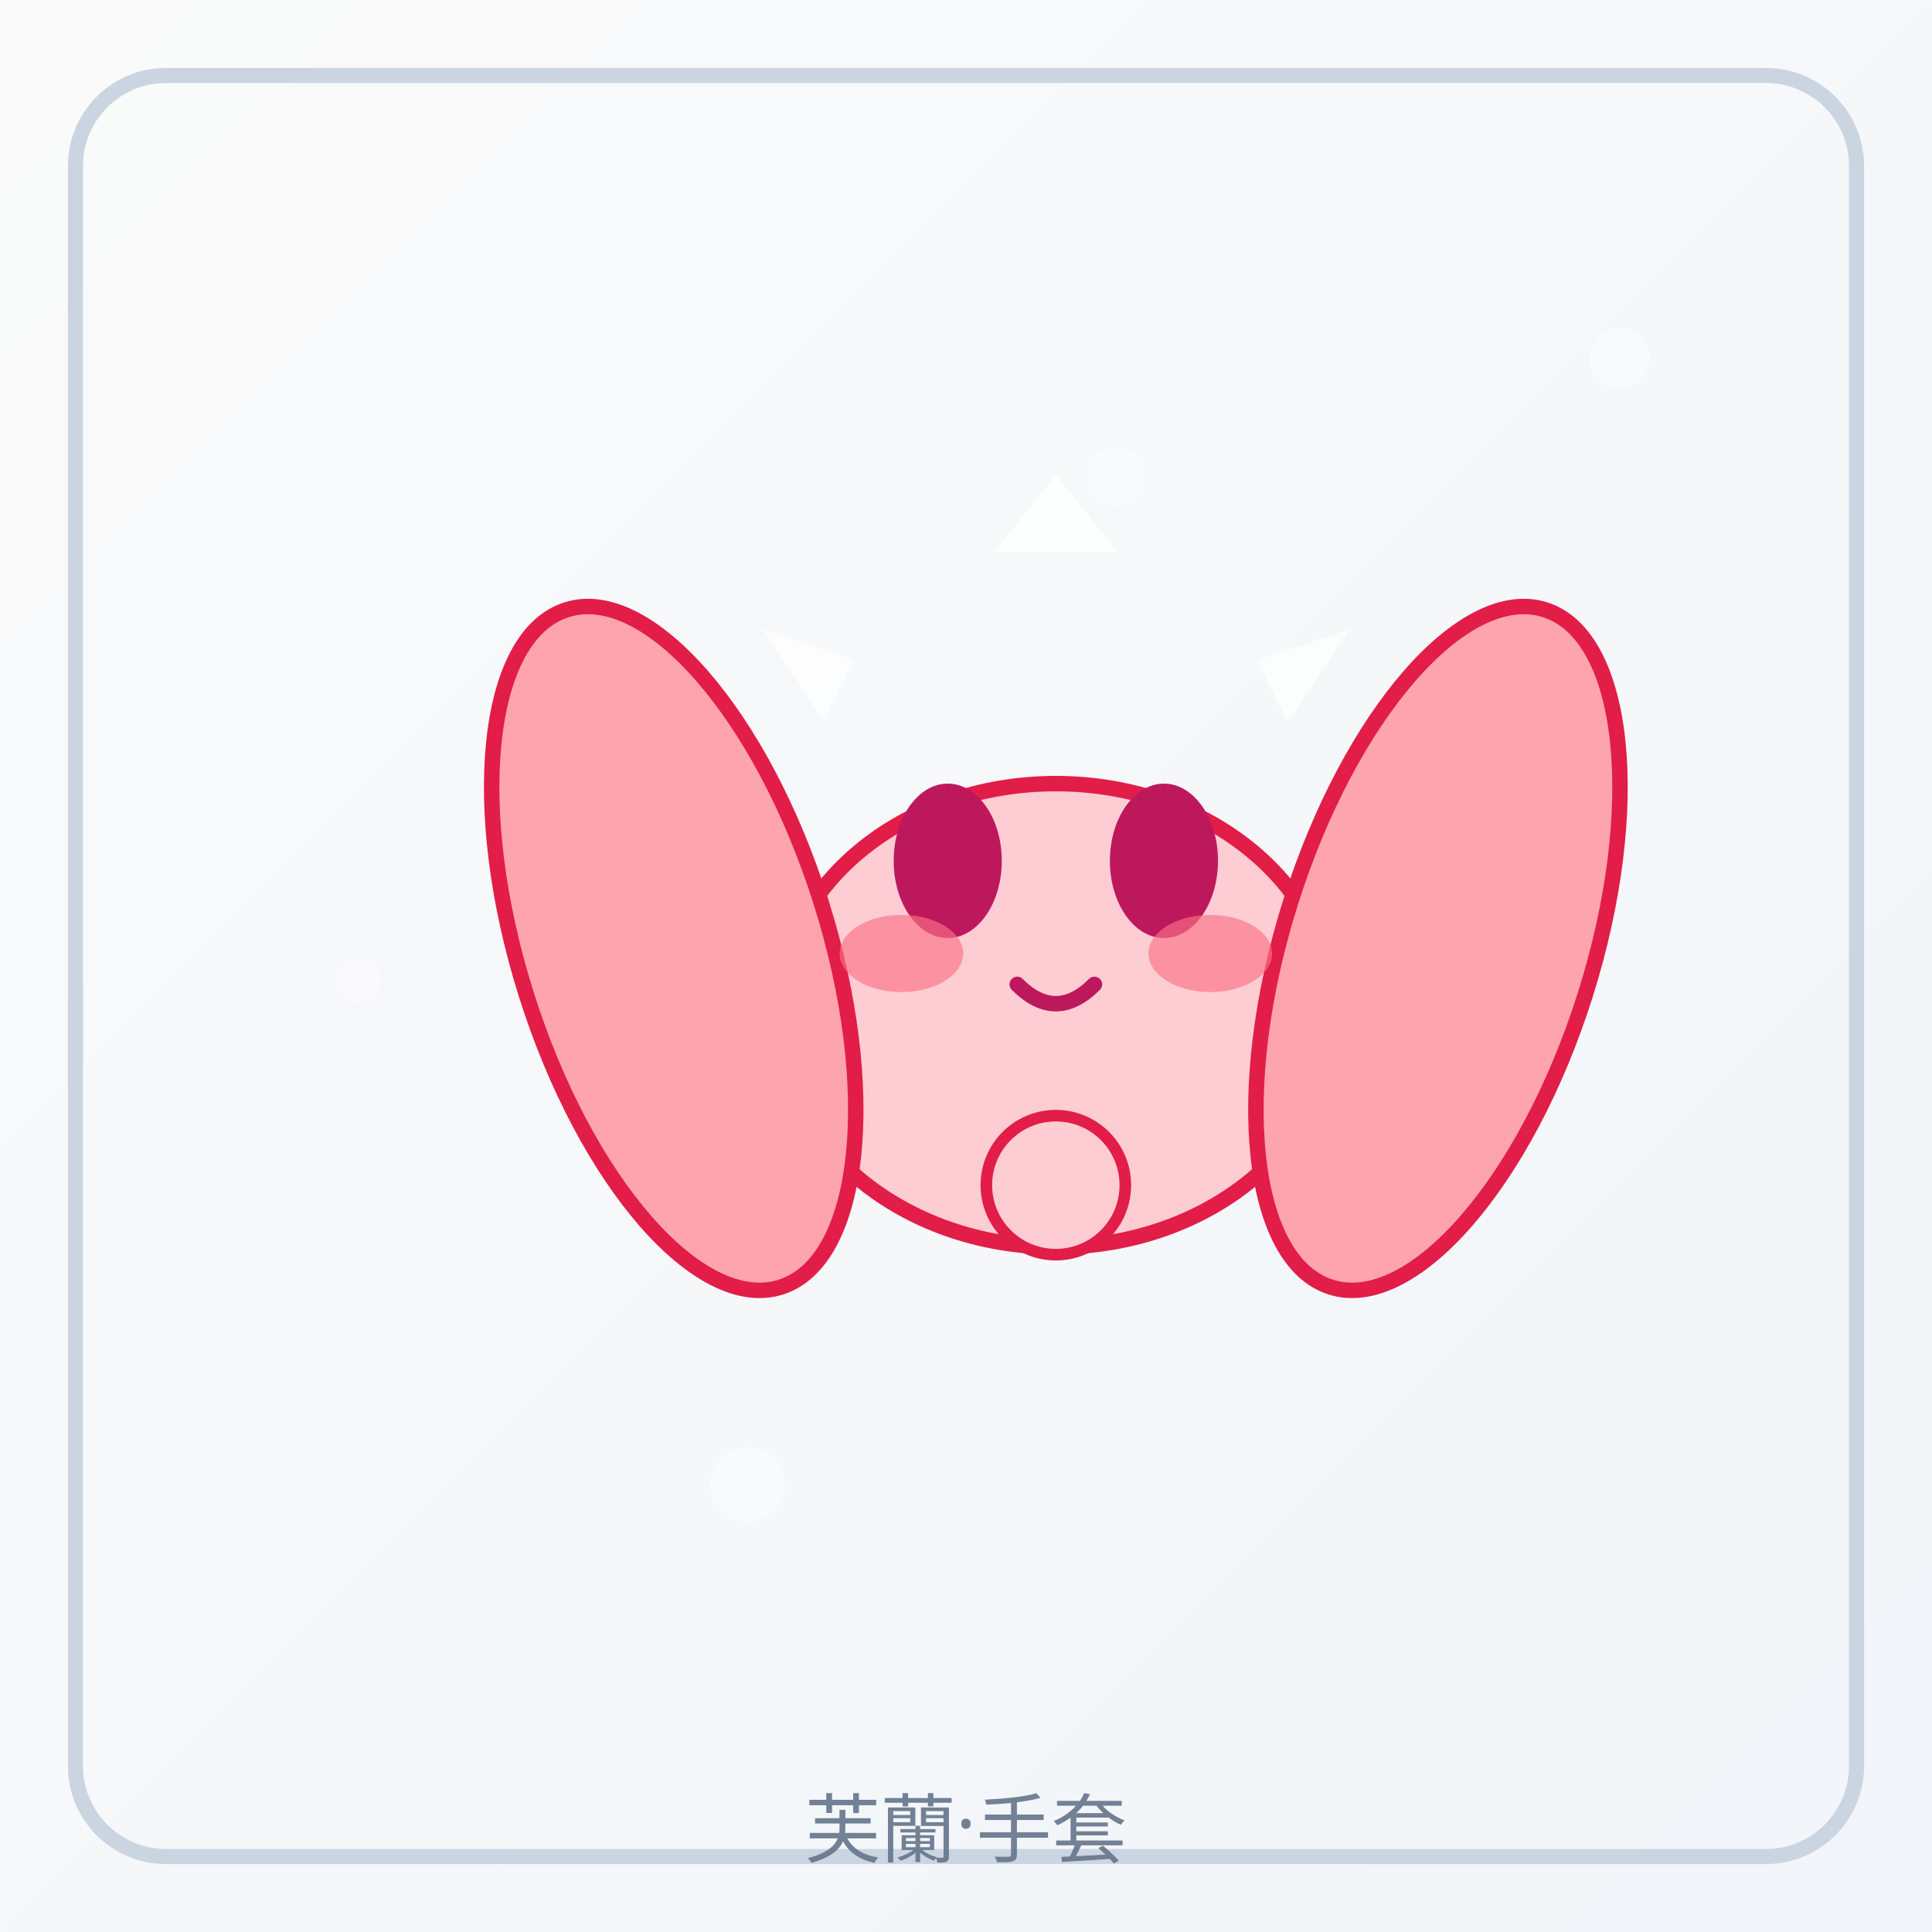
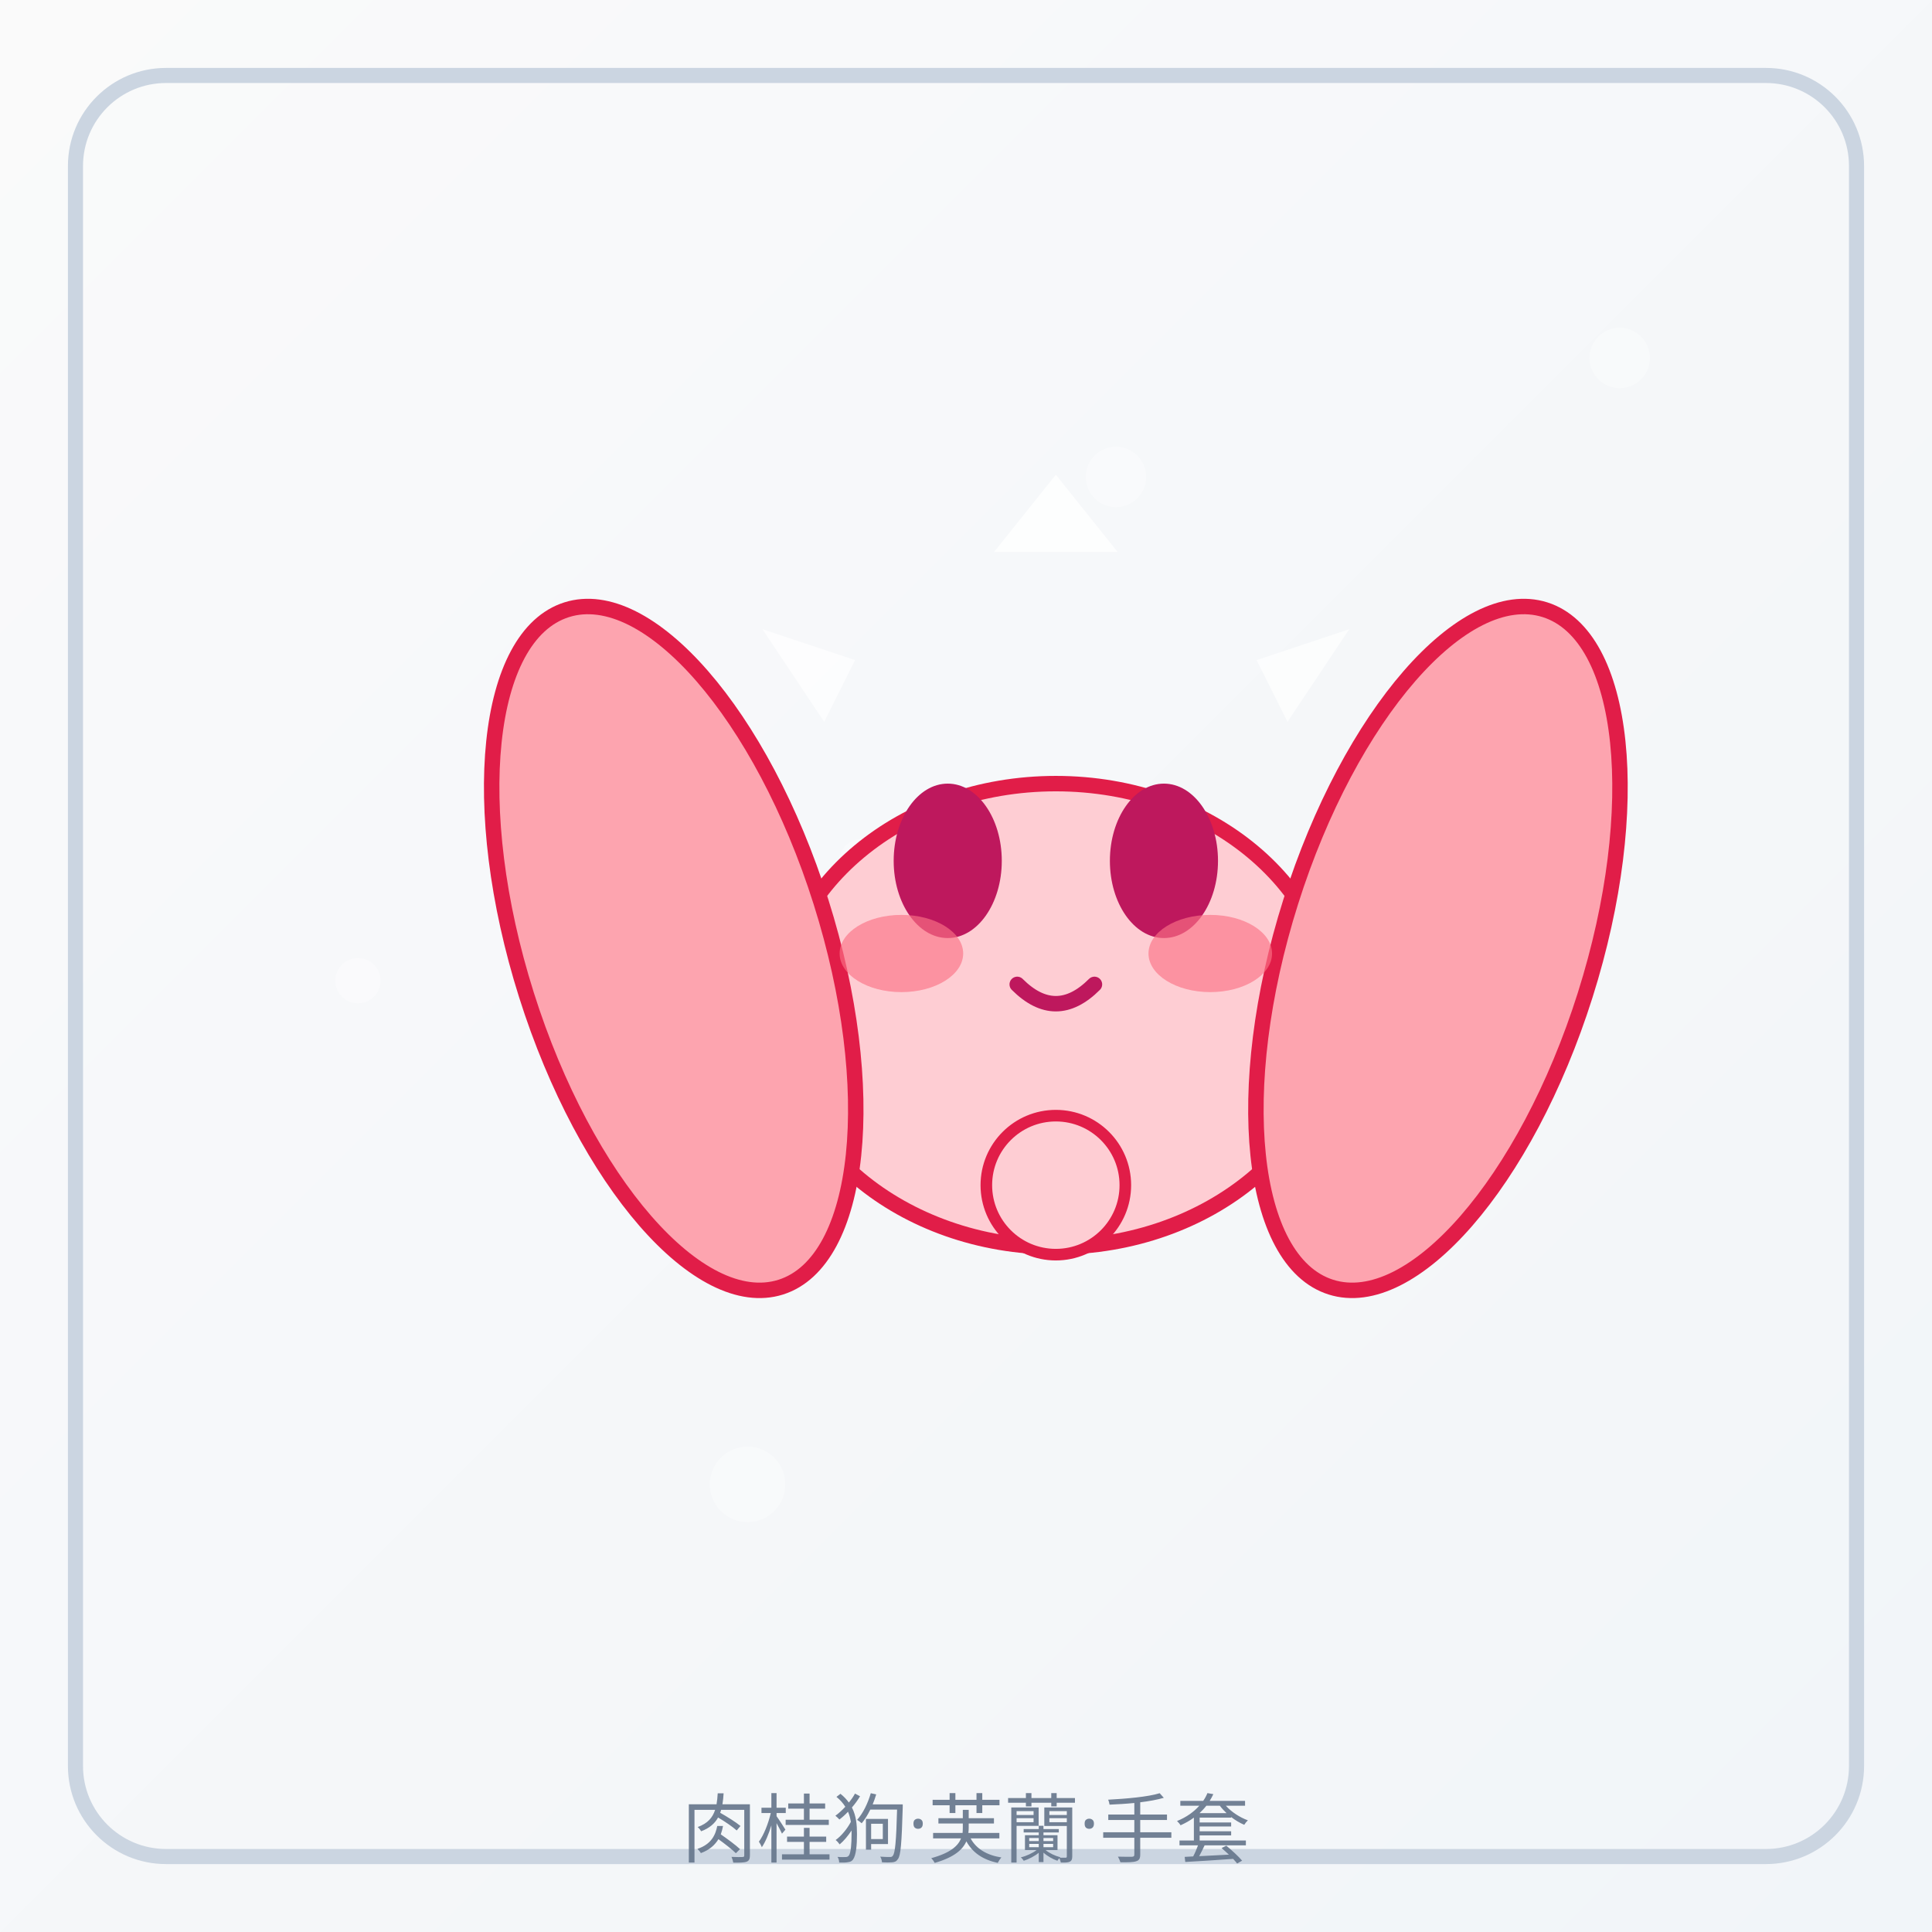
<svg xmlns="http://www.w3.org/2000/svg" viewBox="0 0 256 256" width="256" height="256">
  <defs>
    <linearGradient id="bg" x1="0%" y1="0%" x2="100%" y2="100%">
      <stop offset="0%" stop-color="#fafafa" />
      <stop offset="100%" stop-color="#f1f5f9" />
    </linearGradient>
    <linearGradient id="gold" x1="0%" y1="0%" x2="100%" y2="100%">
      <stop offset="0%" stop-color="#fcd34d" />
      <stop offset="50%" stop-color="#f59e0b" />
      <stop offset="100%" stop-color="#fcd34d" />
    </linearGradient>
  </defs>
  <rect width="256" height="256" fill="url(#bg)" />
  <circle cx="114.176" cy="114.176" r="3" fill="#fff" opacity="0.35" />
  <circle cx="214.616" cy="47.432" r="4" fill="#fff" opacity="0.35" />
  <circle cx="99.056" cy="196.688" r="5" fill="#fff" opacity="0.35" />
  <circle cx="47.432" cy="129.944" r="3" fill="#fff" opacity="0.35" />
  <circle cx="147.872" cy="63.2" r="4" fill="#fff" opacity="0.35" />
  <g transform="translate(139.904,116.112) rotate(0) scale(1.0232)">
    <ellipse cx="0" cy="18" rx="36" ry="30" fill="#fecdd3" stroke="#e11d48" stroke-width="2" />
    <ellipse cx="-50" cy="-6" rx="20" ry="46" fill="#fda4af" stroke="#e11d48" stroke-width="2" transform="rotate(-17.536)" />
    <ellipse cx="50" cy="-6" rx="20" ry="46" fill="#fda4af" stroke="#e11d48" stroke-width="2" transform="rotate(17.536)" />
    <path d="M-8 -42 L0 -52 L8 -42" fill="#fff" opacity="0.8" />
    <path d="M-30 -20 L-38 -32 L-26 -28 Z" fill="#fff" opacity="0.7" />
    <path d="M30 -20 L38 -32 L26 -28 Z" fill="#fff" opacity="0.7" />
    <ellipse cx="-14" cy="-2" rx="7" ry="10" fill="#be185d" />
    <ellipse cx="14" cy="-2" rx="7" ry="10" fill="#be185d" />
    <ellipse cx="-20" cy="10" rx="8" ry="5" fill="#fb7185" opacity="0.65" />
    <ellipse cx="20" cy="10" rx="8" ry="5" fill="#fb7185" opacity="0.65" />
    <path d="M-5 14 Q0 19 5 14" fill="none" stroke="#be185d" stroke-width="2" stroke-linecap="round" />
    <circle cx="0" cy="40" r="9" fill="#fecdd3" stroke="#e11d48" stroke-width="1.5" />
  </g>
  <rect x="10" y="10" width="236" height="236" rx="12" fill="none" stroke="#cbd5e1" stroke-width="2" />
-   <text x="128" y="246" text-anchor="middle" font-family="Segoe UI, sans-serif" font-size="10" fill="#64748b" opacity="0.9">芙蘭·手套</text>
+   <text x="128" y="246" text-anchor="middle" font-family="Segoe UI, sans-serif" font-size="10" fill="#64748b" opacity="0.9">肉桂狗·芙蘭·手套</text>
</svg>
